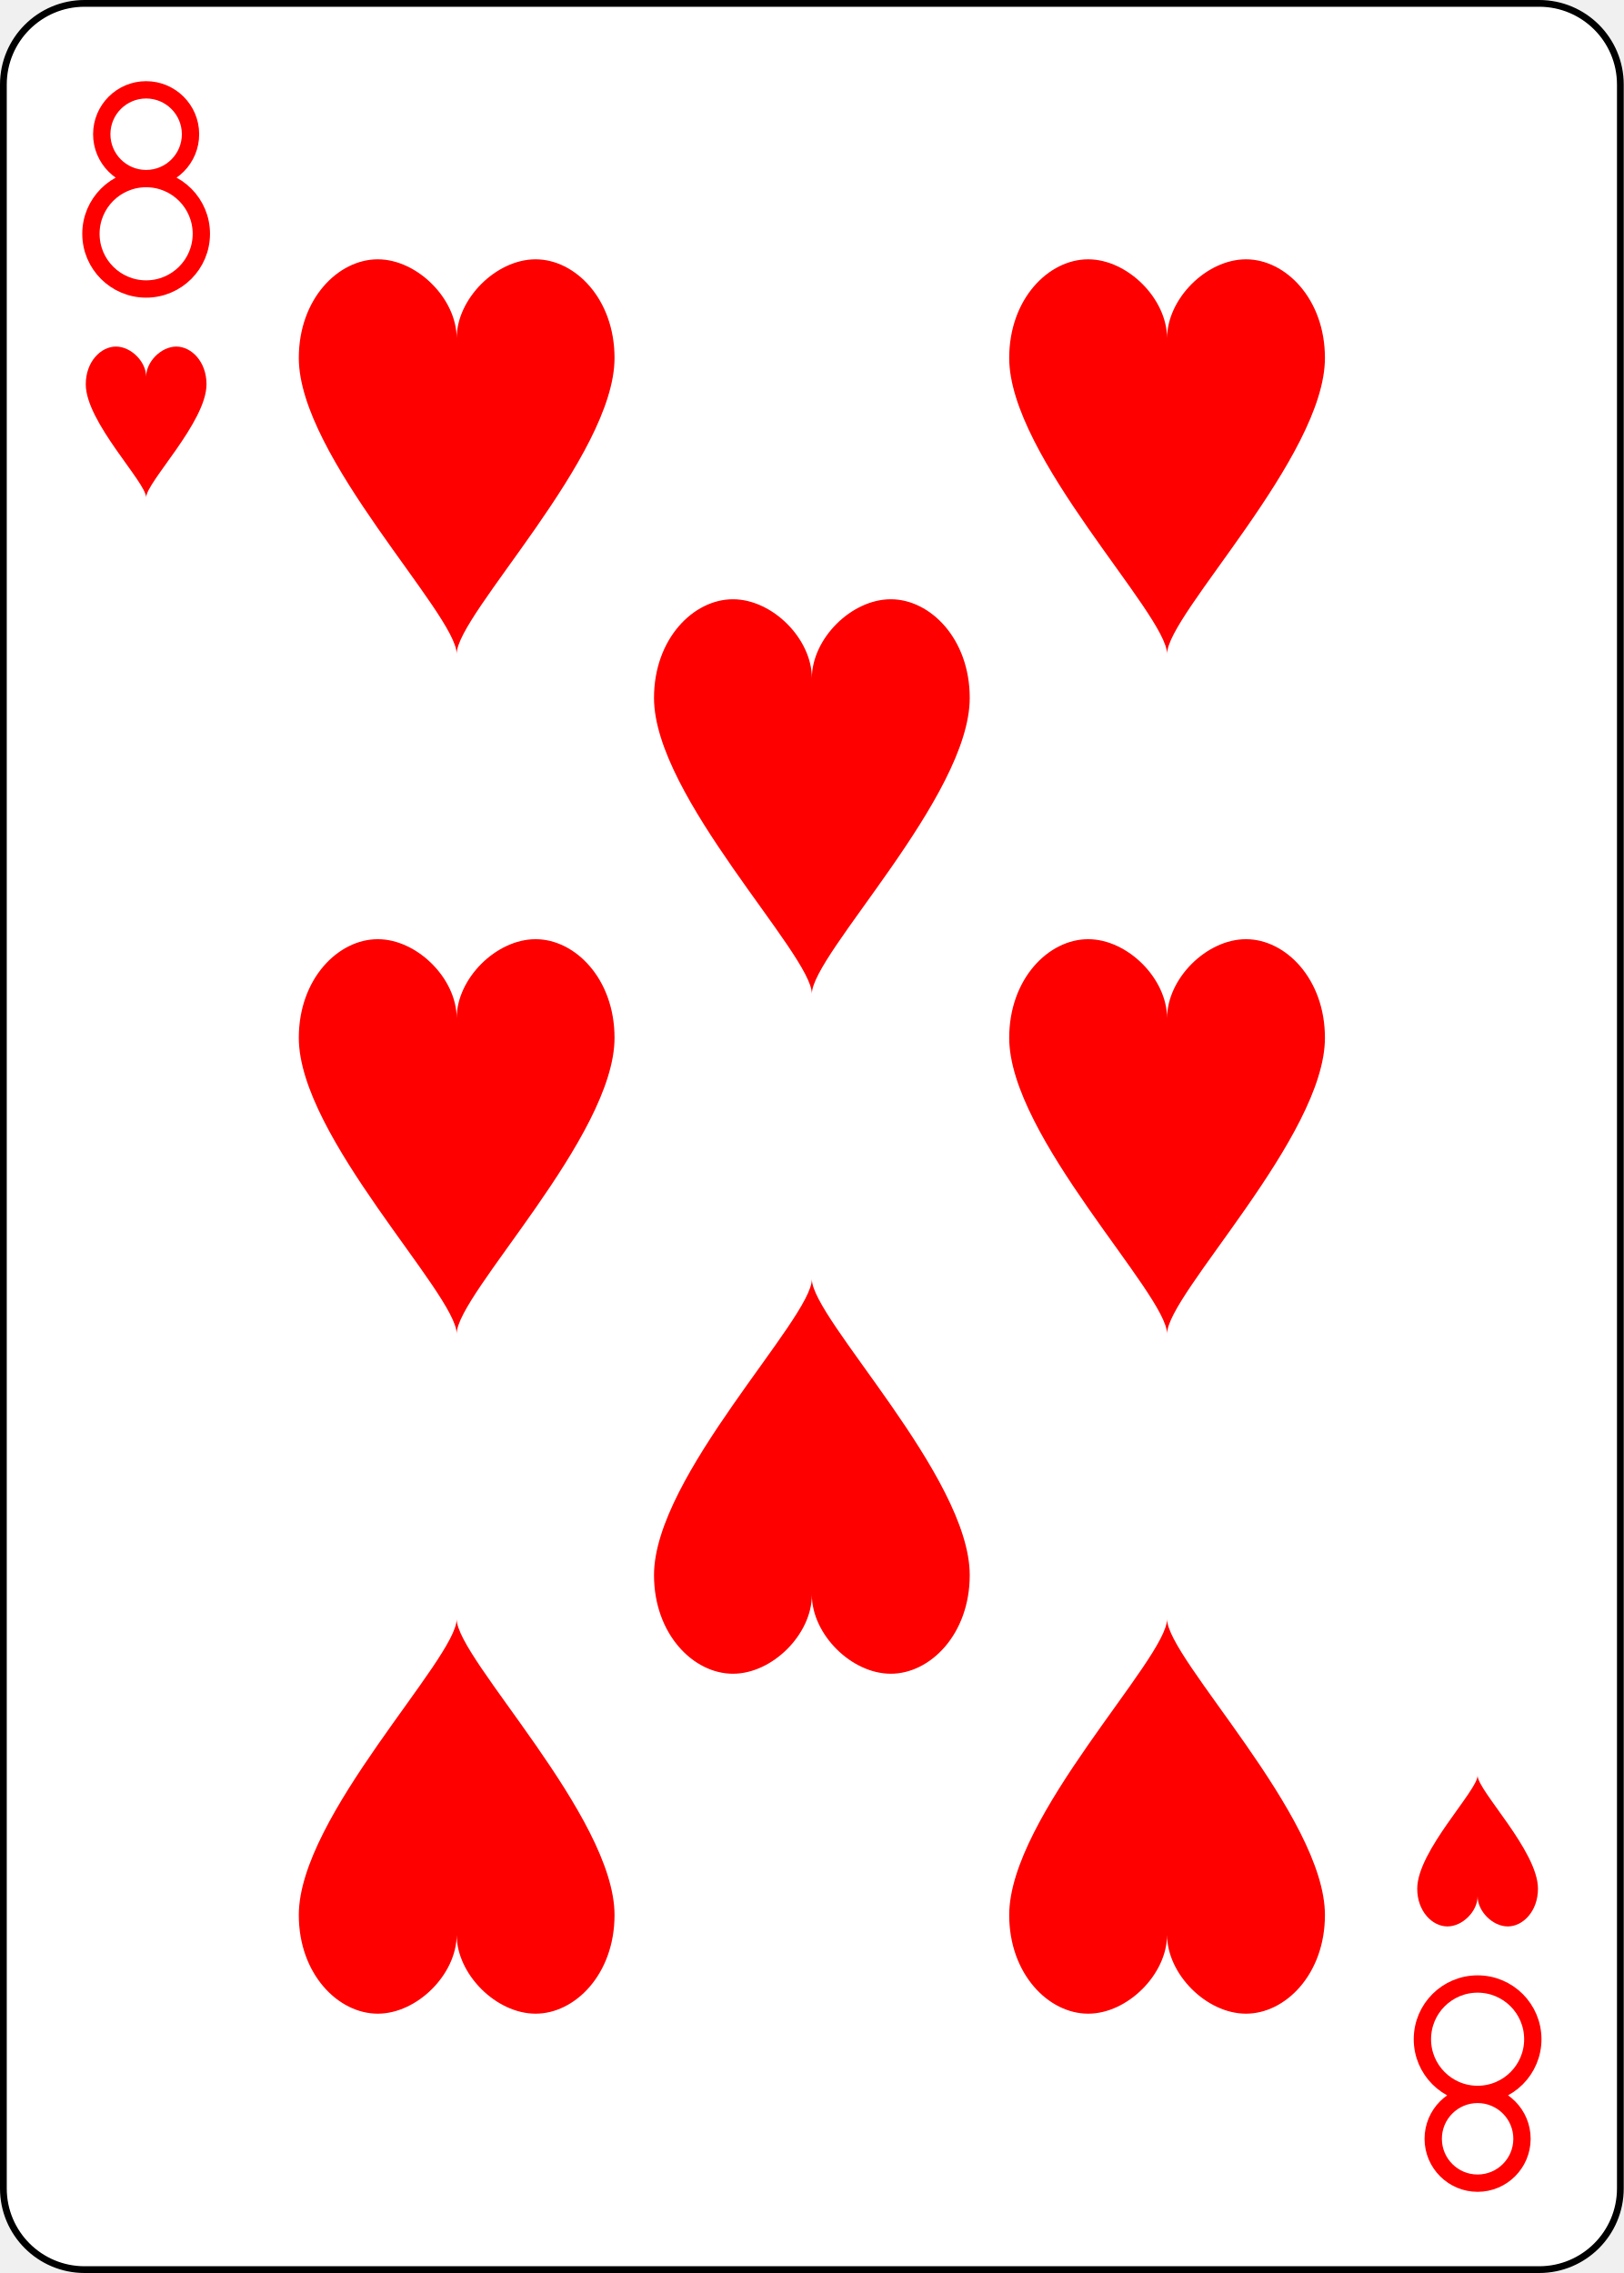
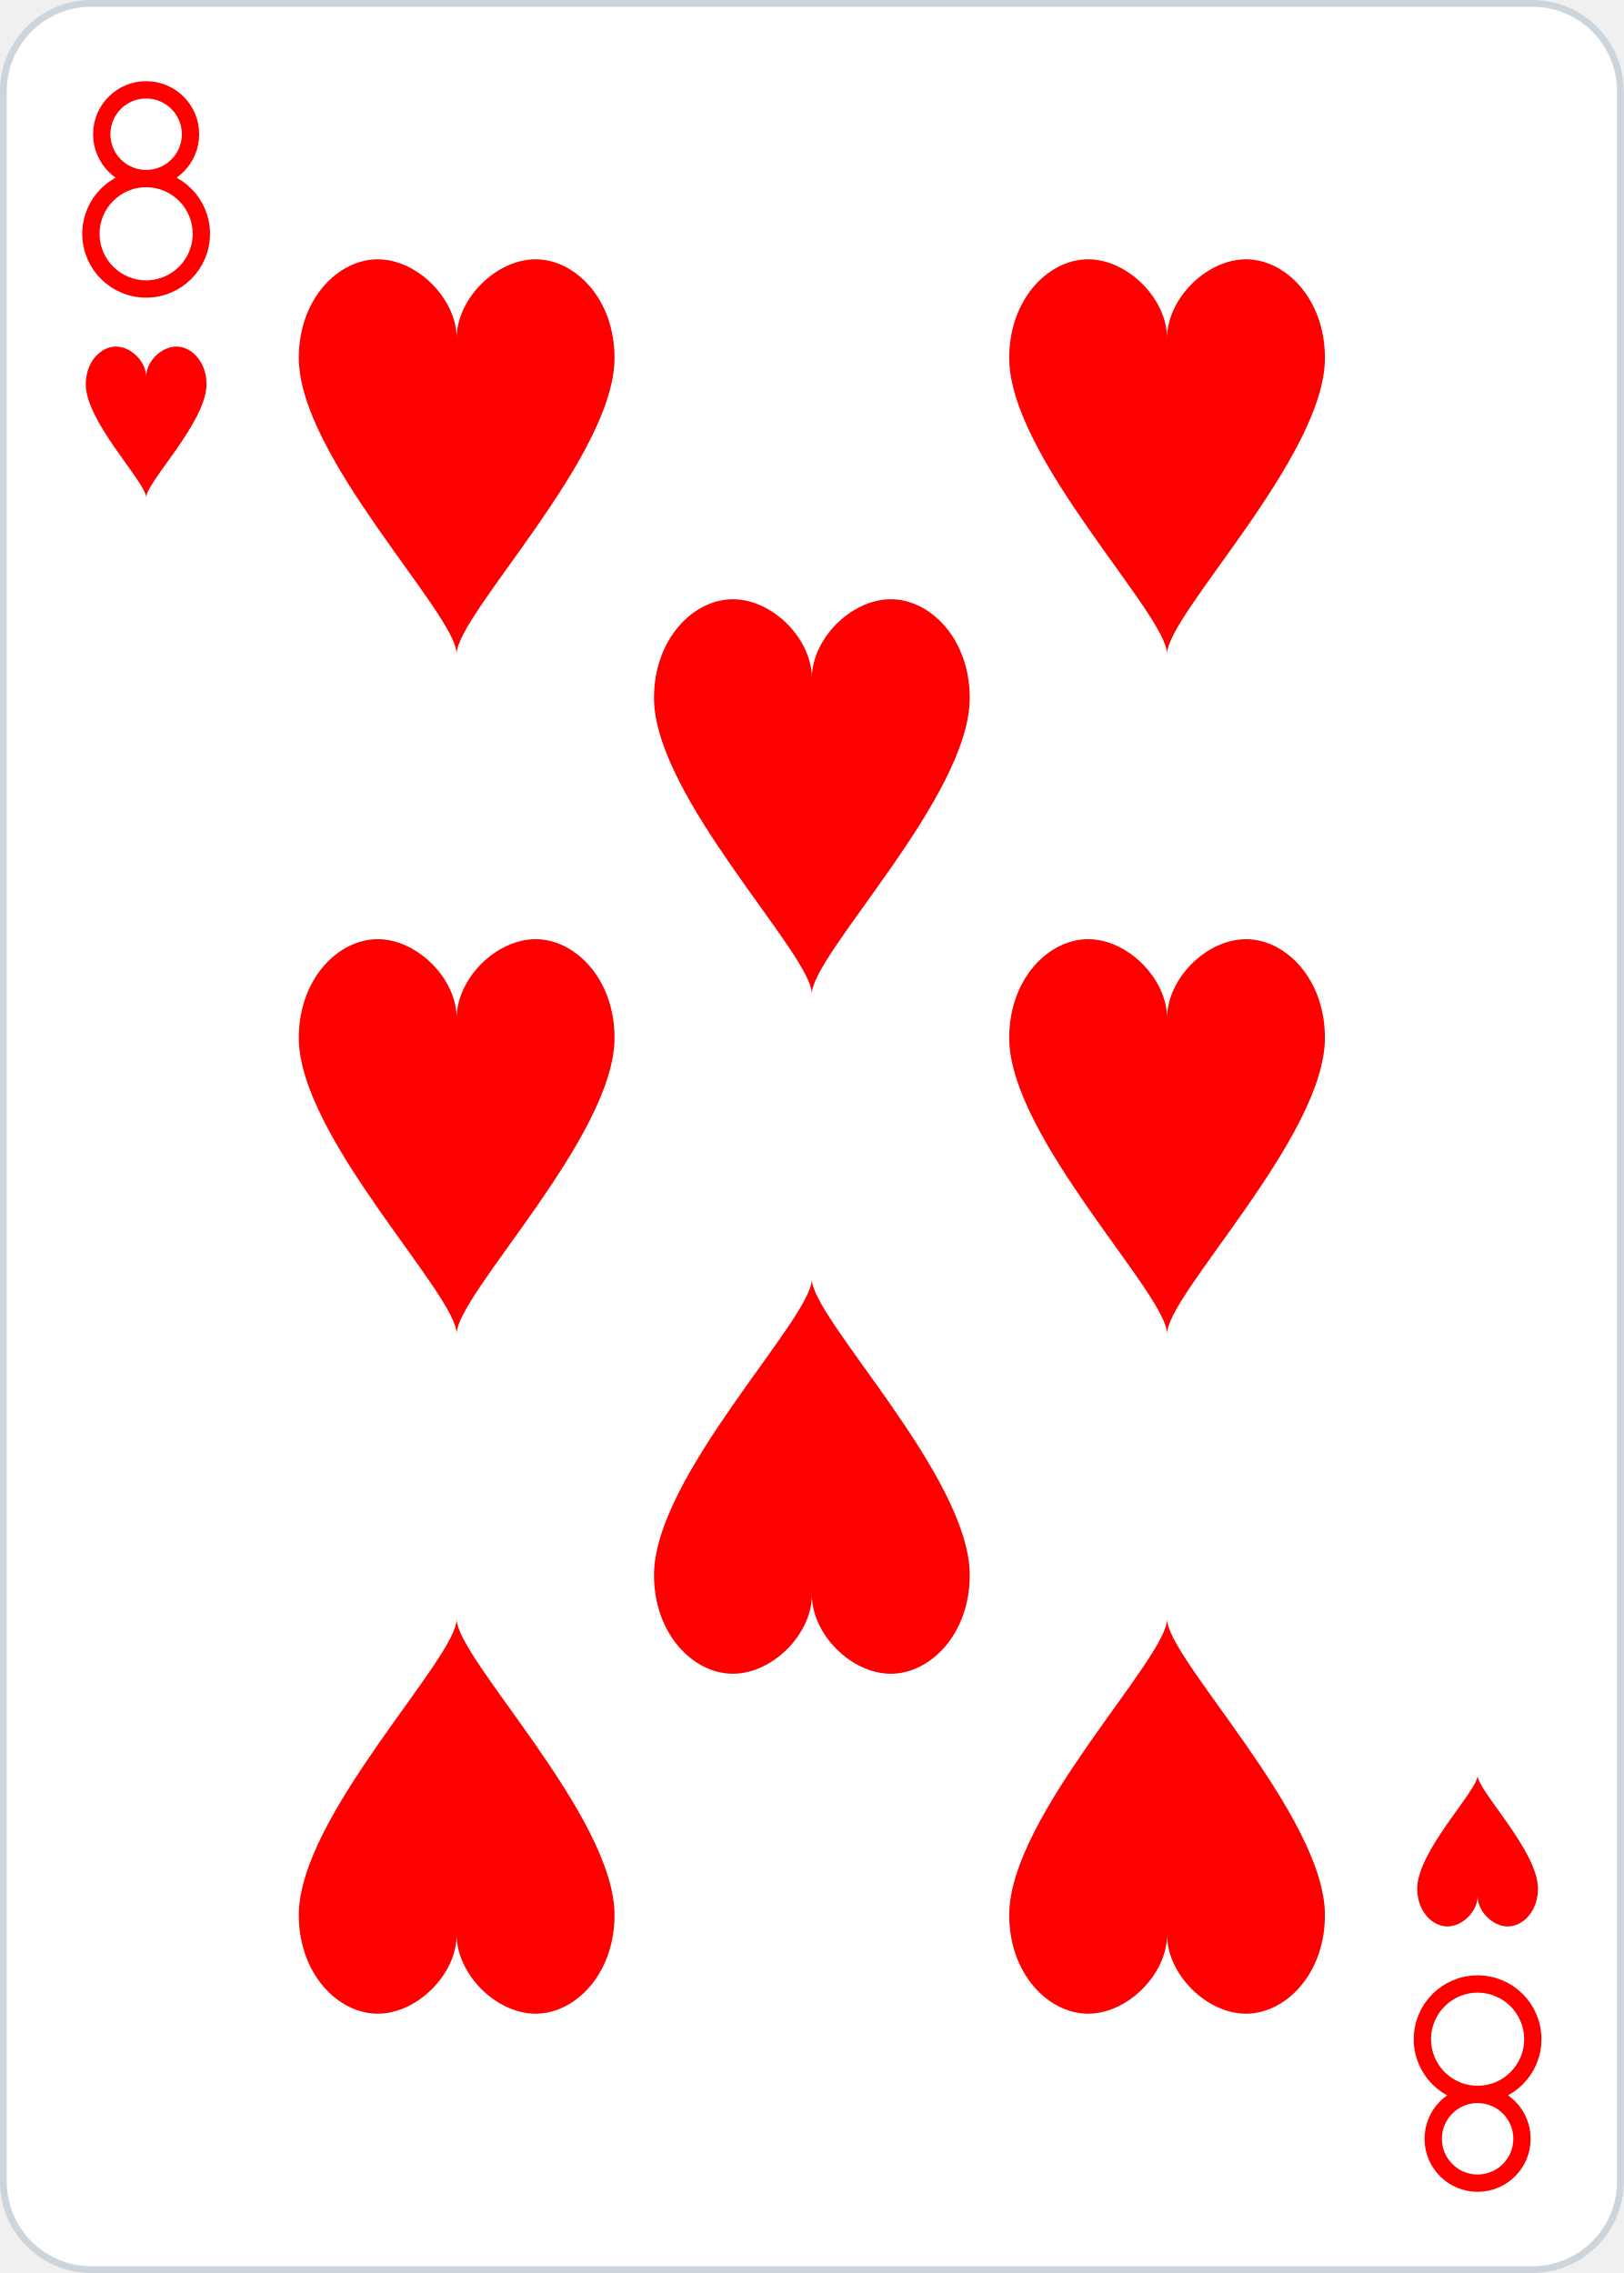
<svg xmlns="http://www.w3.org/2000/svg" xmlns:xlink="http://www.w3.org/1999/xlink" class="card" face="8H" height="3.5in" preserveAspectRatio="none" viewBox="-120 -168 240 336" width="2.5in">
  <defs>
    <symbol id="SH8" viewBox="-600 -600 1200 1200" preserveAspectRatio="xMinYMid">
      <path d="M0 -300C0 -400 100 -500 200 -500C300 -500 400 -400 400 -250C400 0 0 400 0 500C0 400 -400 0 -400 -250C-400 -400 -300 -500 -200 -500C-100 -500 0 -400 -0 -300Z" fill="red" />
    </symbol>
    <symbol id="VH8" viewBox="-500 -500 1000 1000" preserveAspectRatio="xMinYMid">
      <path d="M-1 -50A205 205 0 1 1 1 -50L-1 -50A255 255 0 1 0 1 -50Z" stroke="red" stroke-width="80" stroke-linecap="square" stroke-miterlimit="1.5" fill="none" />
    </symbol>
  </defs>
-   <rect width="239" height="335" x="-119.5" y="-167.5" rx="12" ry="12" fill="white" stroke="black" />
+   <rect width="239" height="335" x="-119.5" y="-167.5" rx="13" ry="13" fill="#ffffff" stroke="#ccd4dc" />
  <use xlink:href="#VH8" height="32" width="32" x="-114.4" y="-156" />
  <use xlink:href="#SH8" height="26.769" width="26.769" x="-111.784" y="-119" />
  <use xlink:href="#SH8" height="70" width="70" x="-87.501" y="-135.501" />
  <use xlink:href="#SH8" height="70" width="70" x="17.501" y="-135.501" />
  <use xlink:href="#SH8" height="70" width="70" x="-35" y="-85.25" />
  <use xlink:href="#SH8" height="70" width="70" x="-87.501" y="-35" />
  <use xlink:href="#SH8" height="70" width="70" x="17.501" y="-35" />
  <g transform="rotate(180)">
    <use xlink:href="#VH8" height="32" width="32" x="-114.4" y="-156" />
    <use xlink:href="#SH8" height="26.769" width="26.769" x="-111.784" y="-119" />
    <use xlink:href="#SH8" height="70" width="70" x="-87.501" y="-135.501" />
    <use xlink:href="#SH8" height="70" width="70" x="17.501" y="-135.501" />
    <use xlink:href="#SH8" height="70" width="70" x="-35" y="-85.25" />
  </g>
</svg>
